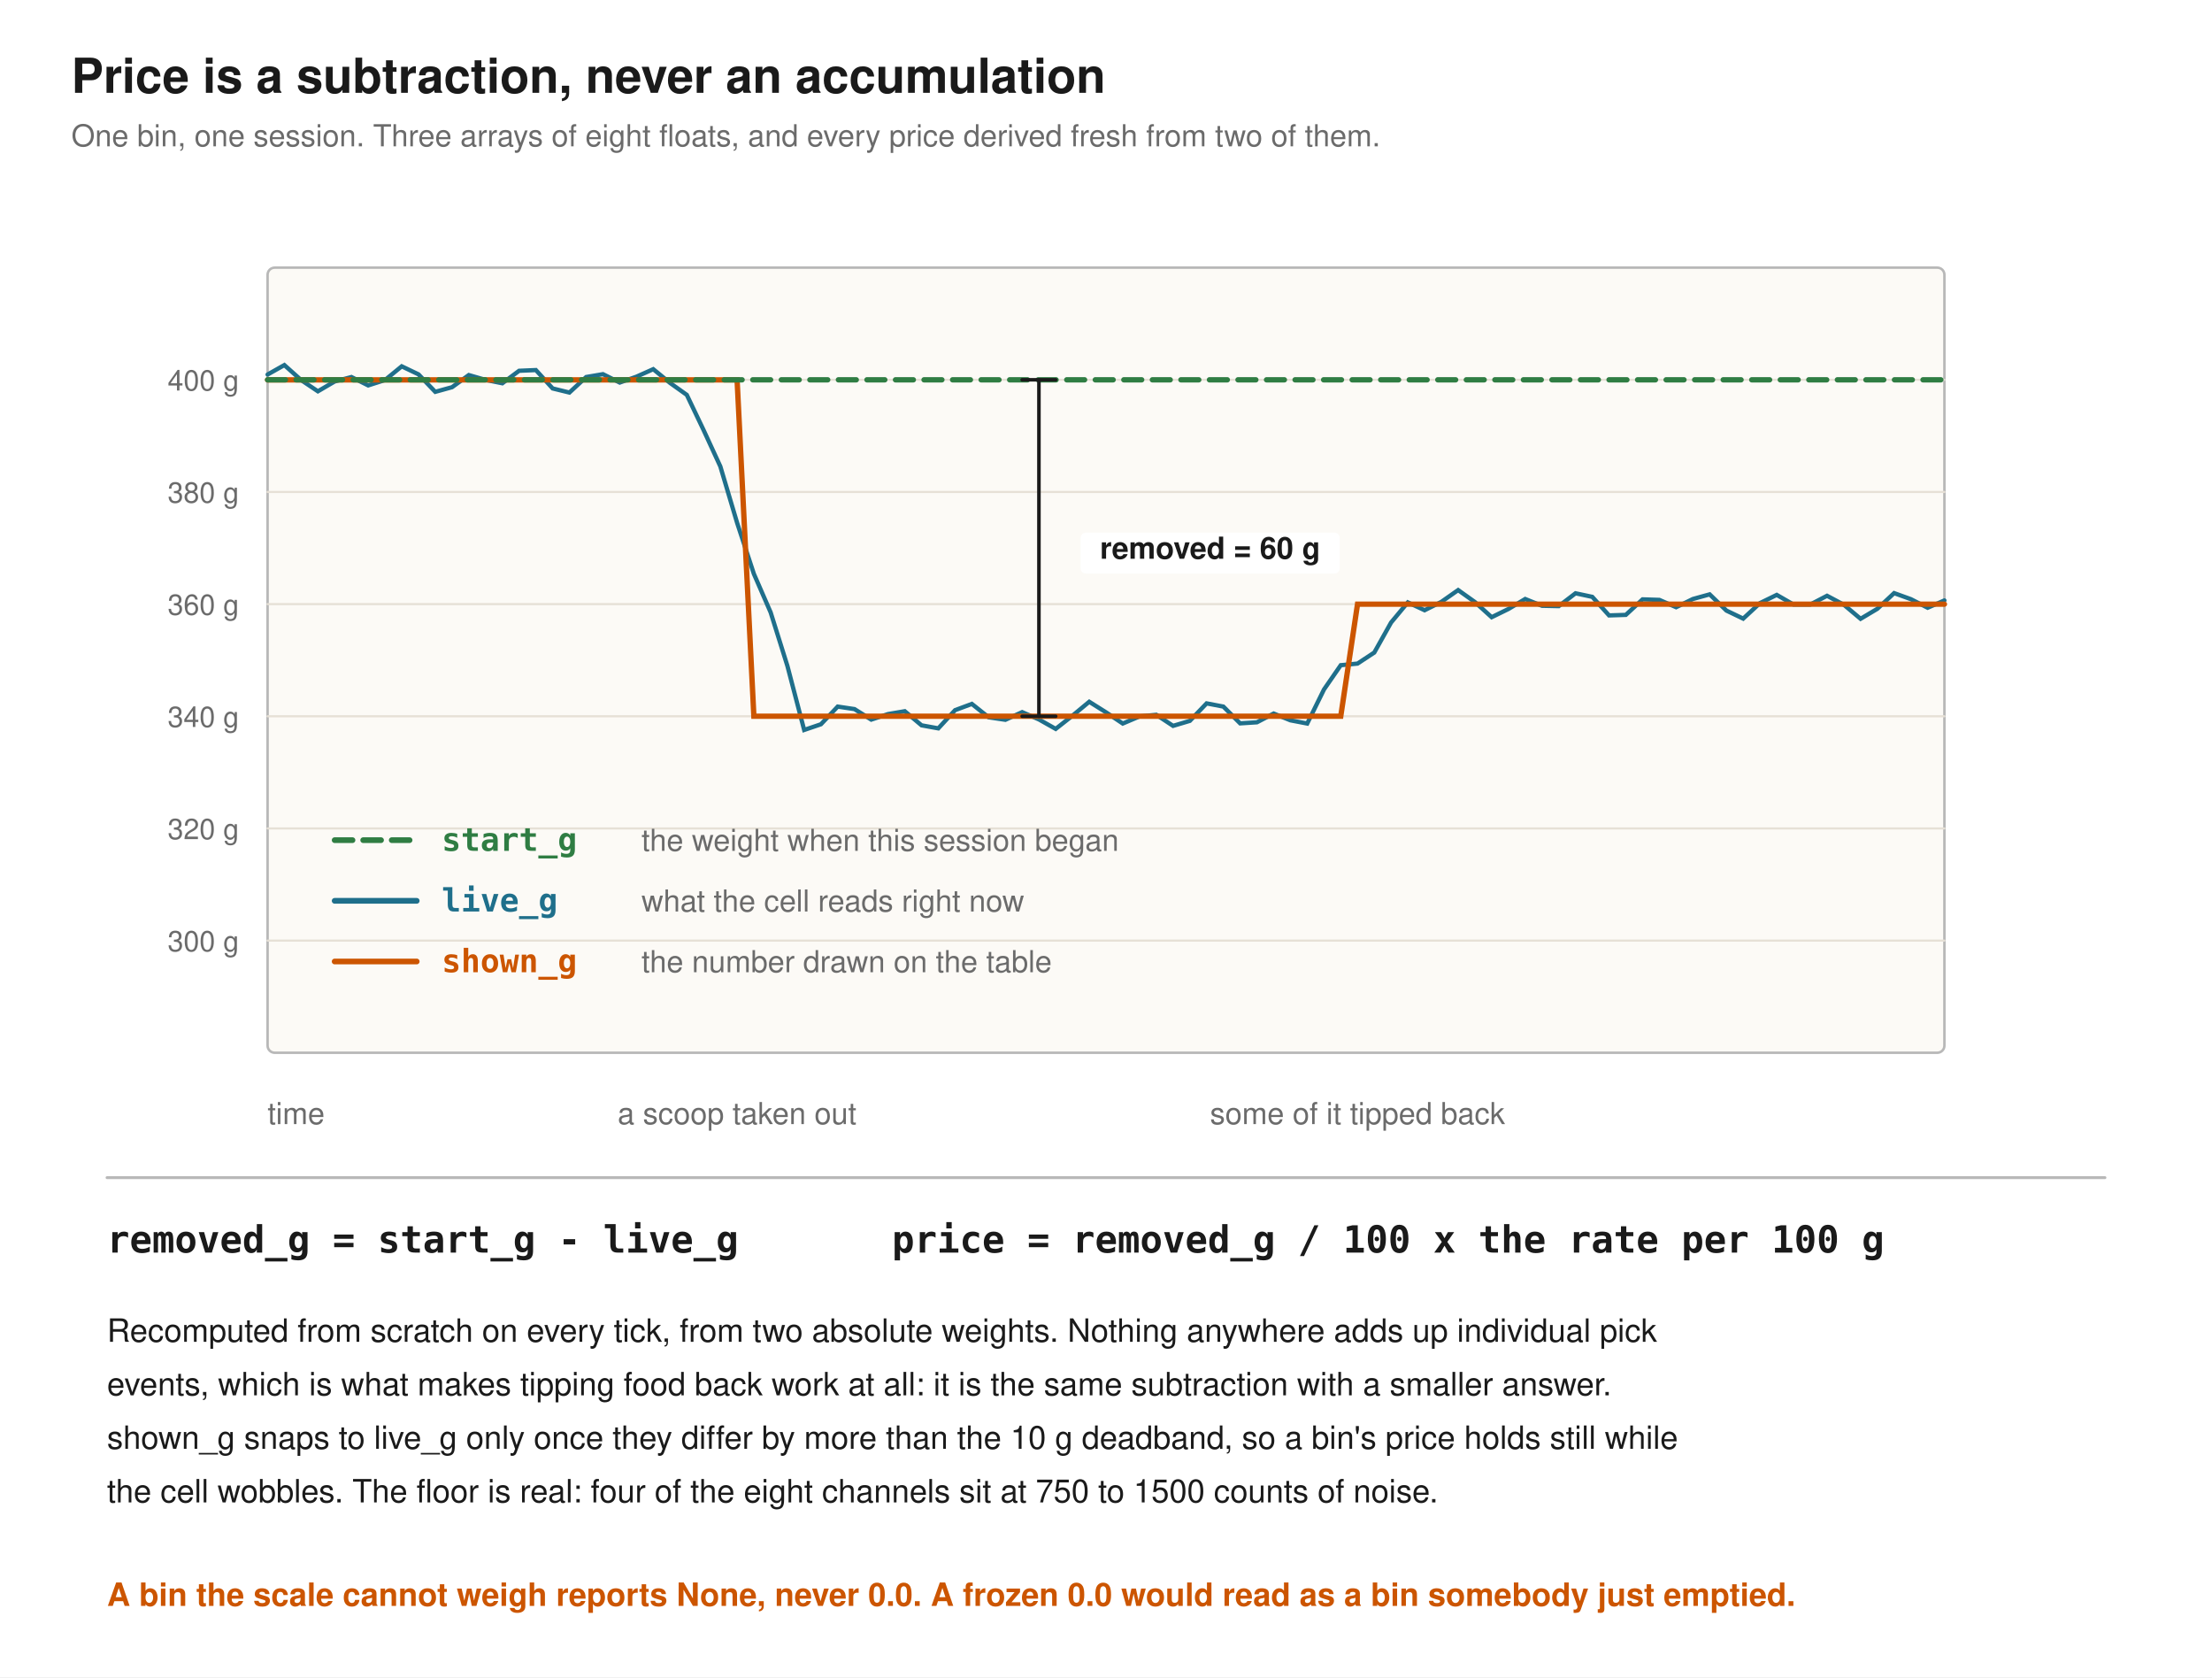
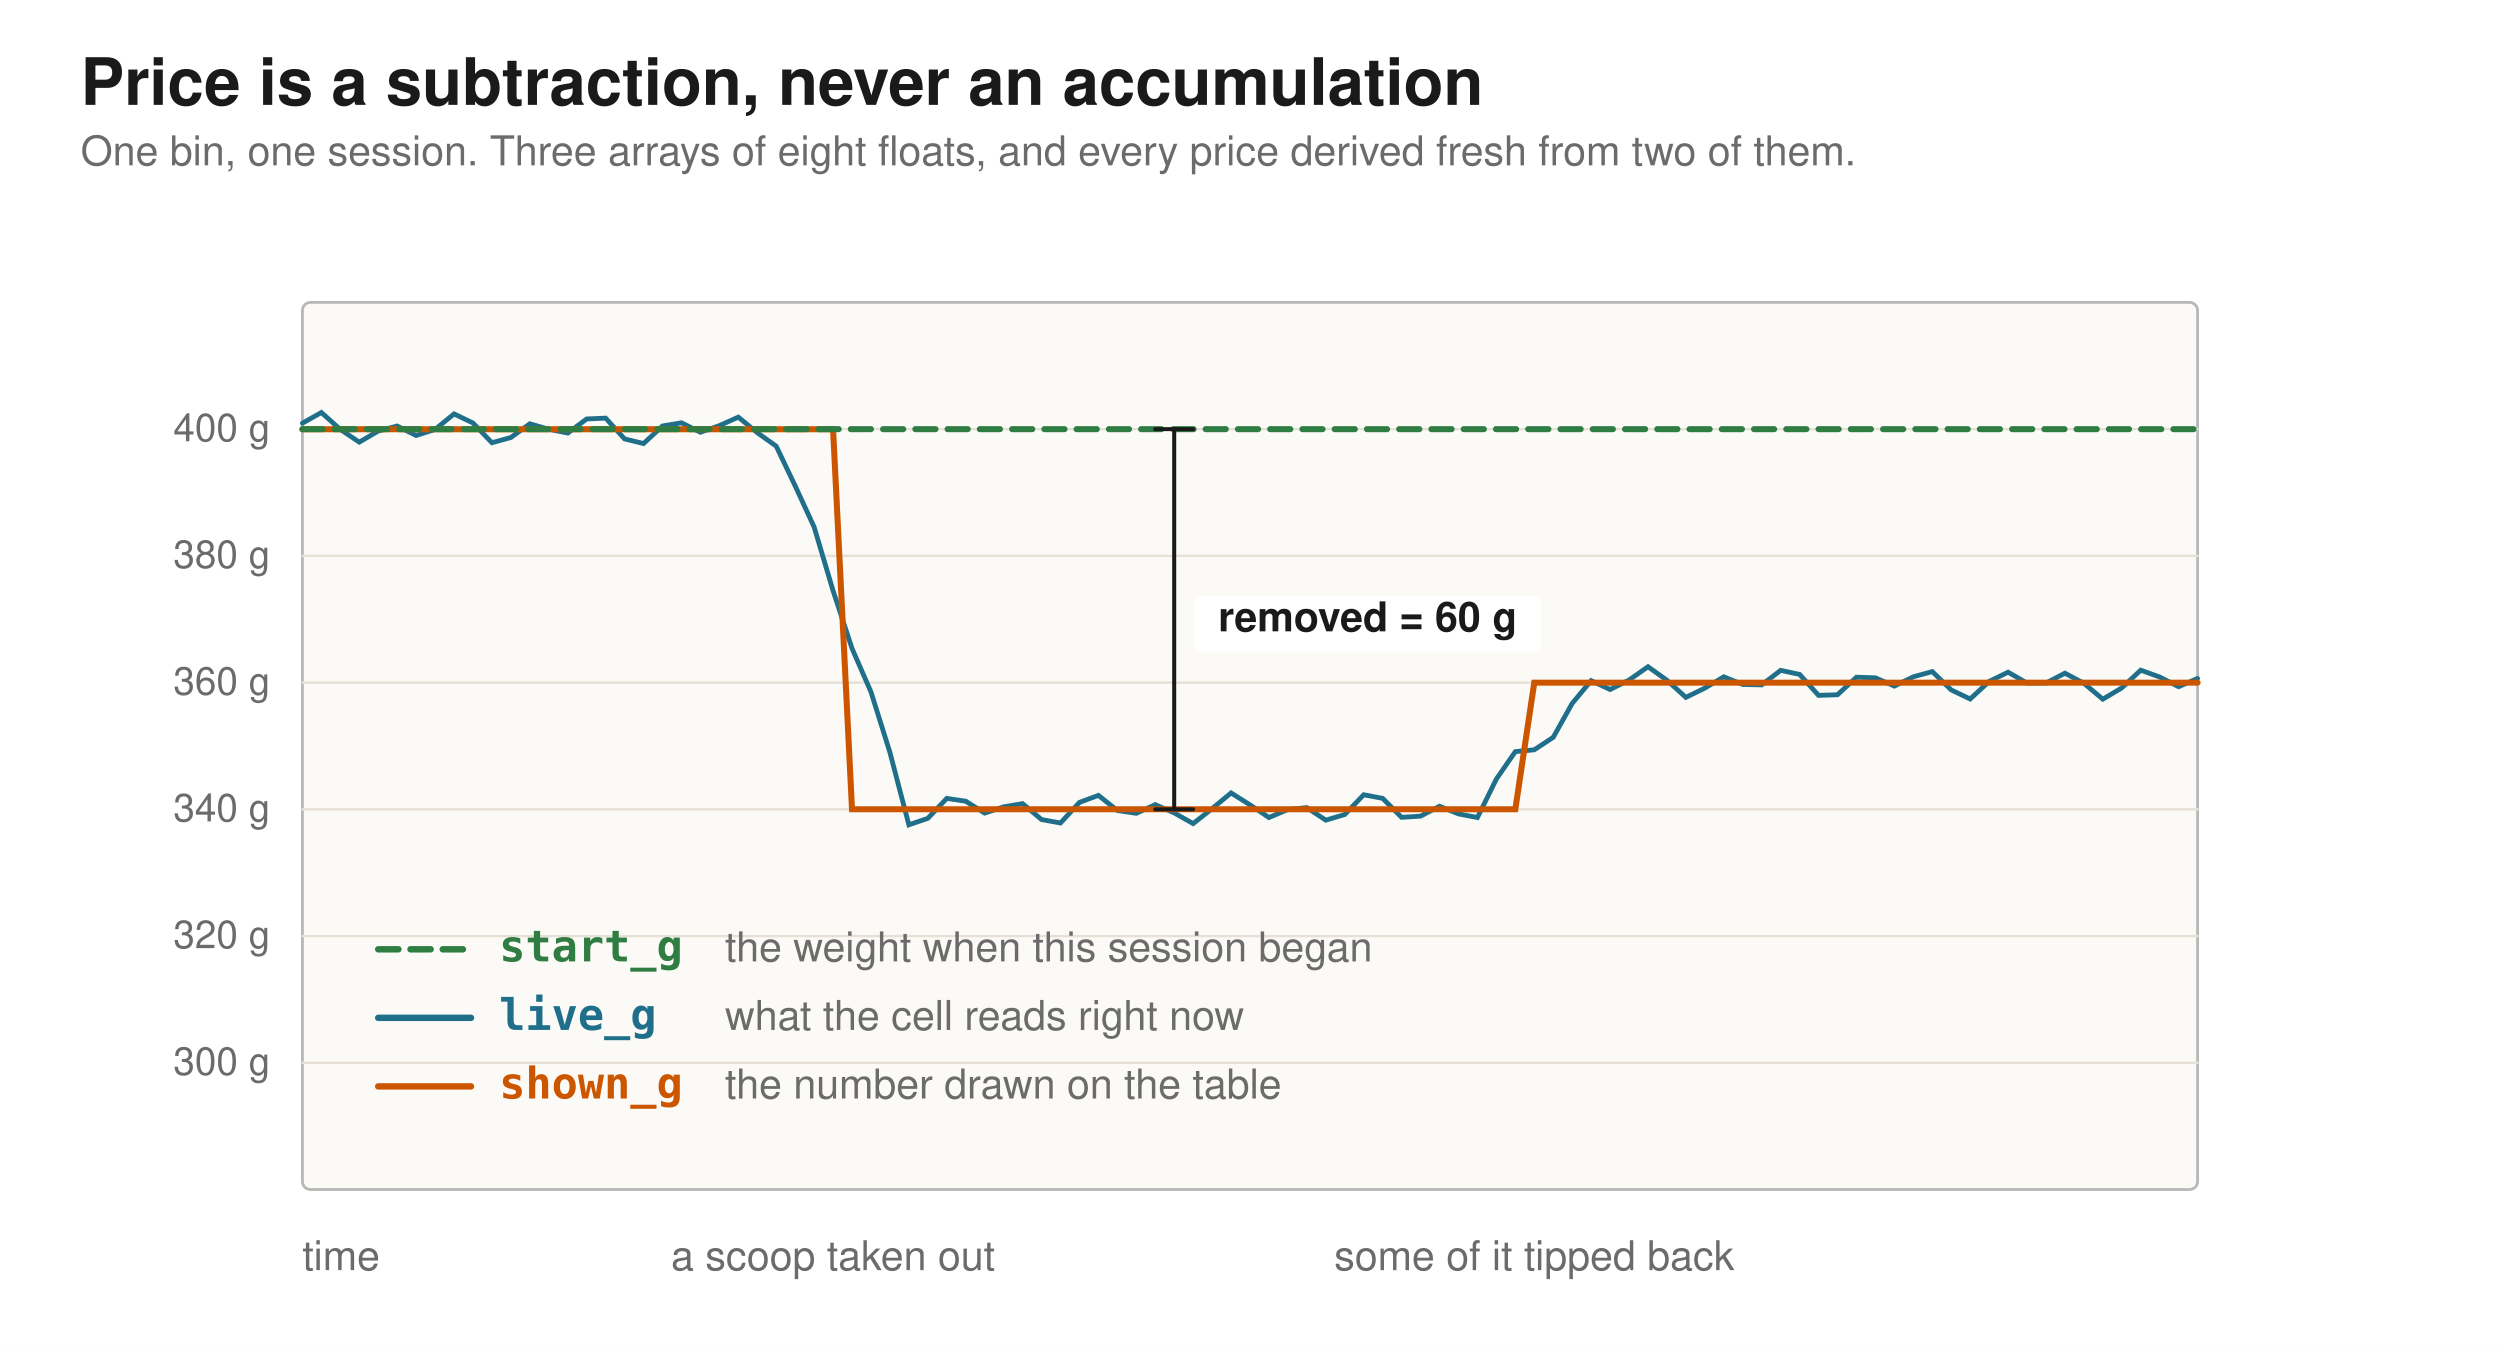
- <svg xmlns="http://www.w3.org/2000/svg" viewBox="0 0 1240 940" width="1240" height="940">
-   <rect width="1240" height="940" fill="#ffffff" />
+ <svg xmlns="http://www.w3.org/2000/svg" viewBox="0 0 1240 670" width="1240" height="670">
+   <rect width="1240" height="670" fill="#ffffff" />
  <defs>
    <marker id="a" viewBox="0 0 10 10" refX="9" refY="5" markerWidth="7" markerHeight="7" orient="auto-start-reverse">
      <path d="M 0 0 L 10 5 L 0 10 z" fill="#1a1a1a" />
    </marker>
    <marker id="ao" viewBox="0 0 10 10" refX="9" refY="5" markerWidth="7" markerHeight="7" orient="auto-start-reverse">
      <path d="M 0 0 L 10 5 L 0 10 z" fill="#cc5500" />
    </marker>
    <marker id="ac" viewBox="0 0 10 10" refX="9" refY="5" markerWidth="7" markerHeight="7" orient="auto-start-reverse">
      <path d="M 0 0 L 10 5 L 0 10 z" fill="#1f6f8b" />
    </marker>
    <marker id="ab" viewBox="0 0 10 10" refX="9" refY="5" markerWidth="7" markerHeight="7" orient="auto-start-reverse">
      <path d="M 0 0 L 10 5 L 0 10 z" fill="#b03030" />
    </marker>
  </defs>
-   <text x="40" y="52" font-family="Helvetica,Arial,sans-serif" font-size="27" fill="#1a1a1a" text-anchor="start" font-weight="bold">Price is a subtraction, never an accumulation</text>
-   <text x="40" y="82" font-family="Helvetica,Arial,sans-serif" font-size="17" fill="#6b6b6b" text-anchor="start" font-weight="normal">One bin, one session. Three arrays of eight floats, and every price derived fresh from two of them.</text>
+   <text x="40" y="52" font-family="Helvetica,Arial,sans-serif" font-size="32.4" fill="#1a1a1a" text-anchor="start" font-weight="bold">Price is a subtraction, never an accumulation</text>
+   <text x="40" y="82" font-family="Helvetica,Arial,sans-serif" font-size="20.4" fill="#6b6b6b" text-anchor="start" font-weight="normal">One bin, one session. Three arrays of eight floats, and every price derived fresh from two of them.</text>
  <rect x="150" y="150" width="940" height="440" rx="4" fill="#fcfaf6" stroke="#b8b8b8" stroke-width="1.4" />
  <line x1="150" y1="527.143" x2="1090" y2="527.143" stroke="#e6e0d6" stroke-width="1.2" stroke-linecap="round" />
-   <text x="134" y="533.143" font-family="Helvetica,Arial,sans-serif" font-size="16" fill="#6b6b6b" text-anchor="end" font-weight="normal">300 g</text>
+   <text x="134" y="533.143" font-family="Helvetica,Arial,sans-serif" font-size="19.2" fill="#6b6b6b" text-anchor="end" font-weight="normal">300 g</text>
  <line x1="150" y1="464.286" x2="1090" y2="464.286" stroke="#e6e0d6" stroke-width="1.2" stroke-linecap="round" />
-   <text x="134" y="470.286" font-family="Helvetica,Arial,sans-serif" font-size="16" fill="#6b6b6b" text-anchor="end" font-weight="normal">320 g</text>
+   <text x="134" y="470.286" font-family="Helvetica,Arial,sans-serif" font-size="19.2" fill="#6b6b6b" text-anchor="end" font-weight="normal">320 g</text>
  <line x1="150" y1="401.429" x2="1090" y2="401.429" stroke="#e6e0d6" stroke-width="1.2" stroke-linecap="round" />
-   <text x="134" y="407.429" font-family="Helvetica,Arial,sans-serif" font-size="16" fill="#6b6b6b" text-anchor="end" font-weight="normal">340 g</text>
+   <text x="134" y="407.429" font-family="Helvetica,Arial,sans-serif" font-size="19.2" fill="#6b6b6b" text-anchor="end" font-weight="normal">340 g</text>
  <line x1="150" y1="338.571" x2="1090" y2="338.571" stroke="#e6e0d6" stroke-width="1.2" stroke-linecap="round" />
-   <text x="134" y="344.571" font-family="Helvetica,Arial,sans-serif" font-size="16" fill="#6b6b6b" text-anchor="end" font-weight="normal">360 g</text>
+   <text x="134" y="344.571" font-family="Helvetica,Arial,sans-serif" font-size="19.2" fill="#6b6b6b" text-anchor="end" font-weight="normal">360 g</text>
  <line x1="150" y1="275.714" x2="1090" y2="275.714" stroke="#e6e0d6" stroke-width="1.2" stroke-linecap="round" />
-   <text x="134" y="281.714" font-family="Helvetica,Arial,sans-serif" font-size="16" fill="#6b6b6b" text-anchor="end" font-weight="normal">380 g</text>
+   <text x="134" y="281.714" font-family="Helvetica,Arial,sans-serif" font-size="19.2" fill="#6b6b6b" text-anchor="end" font-weight="normal">380 g</text>
  <line x1="150" y1="212.857" x2="1090" y2="212.857" stroke="#e6e0d6" stroke-width="1.2" stroke-linecap="round" />
-   <text x="134" y="218.857" font-family="Helvetica,Arial,sans-serif" font-size="16" fill="#6b6b6b" text-anchor="end" font-weight="normal">400 g</text>
+   <text x="134" y="218.857" font-family="Helvetica,Arial,sans-serif" font-size="19.2" fill="#6b6b6b" text-anchor="end" font-weight="normal">400 g</text>
  <path d="M 150.0 209.9 L 159.4 204.6 L 168.8 213.0 L 178.2 219.3 L 187.6 213.8 L 197.0 211.3 L 206.4 216.0 L 215.8 213.0 L 225.2 205.3 L 234.6 209.8 L 244.0 219.6 L 253.4 217.0 L 262.8 210.2 L 272.2 212.9 L 281.6 214.8 L 291.0 207.8 L 300.4 207.4 L 309.8 217.7 L 319.2 220.0 L 328.6 211.3 L 338.0 209.7 L 347.4 214.4 L 356.8 211.1 L 366.2 206.9 L 375.6 214.6 L 385.0 221.3 L 394.4 241.0 L 403.8 261.4 L 413.2 293.0 L 422.6 321.6 L 432.0 343.2 L 441.4 373.2 L 450.8 409.1 L 460.2 405.9 L 469.6 396.0 L 479.0 397.4 L 488.4 403.3 L 497.8 400.2 L 507.2 398.6 L 516.6 406.5 L 526.0 408.2 L 535.4 398.0 L 544.8 394.5 L 554.2 402.0 L 563.6 403.4 L 573.0 399.1 L 582.4 403.2 L 591.8 408.5 L 601.2 401.1 L 610.6 393.3 L 620.0 399.2 L 629.4 405.5 L 638.8 401.5 L 648.2 400.6 L 657.6 406.8 L 667.0 404.0 L 676.4 394.2 L 685.8 396.0 L 695.2 405.4 L 704.6 404.8 L 714.0 399.9 L 723.4 403.7 L 732.8 405.5 L 742.2 386.4 L 751.6 372.8 L 761.0 371.9 L 770.4 365.7 L 779.8 348.9 L 789.2 337.6 L 798.6 342.0 L 808.0 337.3 L 817.4 330.7 L 826.8 337.4 L 836.2 345.9 L 845.6 341.3 L 855.0 335.7 L 864.4 339.5 L 873.8 339.7 L 883.2 332.5 L 892.6 334.5 L 902.0 344.9 L 911.4 344.6 L 920.8 335.9 L 930.2 336.2 L 939.6 340.3 L 949.0 335.7 L 958.4 333.1 L 967.8 342.2 L 977.2 346.7 L 986.6 338.0 L 996.0 333.4 L 1005.4 338.8 L 1014.8 338.8 L 1024.2 333.9 L 1033.6 338.9 L 1043.0 346.8 L 1052.4 341.2 L 1061.8 332.4 L 1071.2 335.8 L 1080.6 340.6 L 1090.0 336.5" fill="none" stroke="#1f6f8b" stroke-width="2.4" stroke-linecap="round" />
  <path d="M 150.0 212.9 L 159.4 212.9 L 168.8 212.9 L 178.2 212.9 L 187.6 212.9 L 197.0 212.9 L 206.4 212.9 L 215.8 212.9 L 225.2 212.9 L 234.6 212.9 L 244.0 212.9 L 253.4 212.9 L 262.8 212.9 L 272.2 212.9 L 281.6 212.9 L 291.0 212.9 L 300.4 212.9 L 309.8 212.9 L 319.2 212.9 L 328.6 212.9 L 338.0 212.9 L 347.4 212.9 L 356.8 212.9 L 366.2 212.9 L 375.6 212.9 L 385.0 212.9 L 394.4 212.9 L 403.8 212.9 L 413.2 212.9 L 422.6 401.4 L 432.0 401.4 L 441.4 401.4 L 450.8 401.4 L 460.2 401.4 L 469.6 401.4 L 479.0 401.4 L 488.4 401.4 L 497.8 401.4 L 507.2 401.4 L 516.6 401.4 L 526.0 401.4 L 535.4 401.4 L 544.8 401.4 L 554.2 401.4 L 563.6 401.4 L 573.0 401.4 L 582.4 401.4 L 591.8 401.4 L 601.2 401.4 L 610.6 401.4 L 620.0 401.4 L 629.4 401.4 L 638.8 401.4 L 648.2 401.4 L 657.6 401.4 L 667.0 401.4 L 676.4 401.4 L 685.8 401.4 L 695.2 401.4 L 704.6 401.4 L 714.0 401.4 L 723.4 401.4 L 732.8 401.4 L 742.2 401.4 L 751.6 401.4 L 761.0 338.6 L 770.4 338.6 L 779.8 338.6 L 789.2 338.6 L 798.6 338.6 L 808.0 338.6 L 817.4 338.6 L 826.8 338.6 L 836.2 338.6 L 845.6 338.6 L 855.0 338.6 L 864.4 338.6 L 873.8 338.6 L 883.2 338.6 L 892.6 338.6 L 902.0 338.6 L 911.4 338.6 L 920.8 338.6 L 930.2 338.6 L 939.6 338.6 L 949.0 338.6 L 958.4 338.6 L 967.8 338.6 L 977.2 338.6 L 986.6 338.6 L 996.0 338.6 L 1005.4 338.6 L 1014.8 338.6 L 1024.2 338.6 L 1033.6 338.6 L 1043.0 338.6 L 1052.4 338.6 L 1061.8 338.6 L 1071.2 338.6 L 1080.6 338.6 L 1090.0 338.6" fill="none" stroke="#cc5500" stroke-width="3.0" stroke-linecap="round" />
  <line x1="150" y1="212.857" x2="1090" y2="212.857" stroke="#2f7d43" stroke-width="3.0" stroke-linecap="round" stroke-dasharray="10 6" />
  <line x1="187.6" y1="470.857" x2="233.6" y2="470.857" stroke="#2f7d43" stroke-width="3.2" stroke-linecap="round" stroke-dasharray="10 6" />
-   <text x="247.6" y="476.857" font-family="Consolas,Menlo,monospace" font-size="18" fill="#2f7d43" text-anchor="start" font-weight="bold">start_g</text>
-   <text x="359.6" y="476.857" font-family="Helvetica,Arial,sans-serif" font-size="17" fill="#6b6b6b" text-anchor="start" font-weight="normal">the weight when this session began</text>
+   <text x="247.6" y="476.857" font-family="Consolas,Menlo,monospace" font-size="21.6" fill="#2f7d43" text-anchor="start" font-weight="bold">start_g</text>
+   <text x="359.6" y="476.857" font-family="Helvetica,Arial,sans-serif" font-size="20.4" fill="#6b6b6b" text-anchor="start" font-weight="normal">the weight when this session began</text>
  <line x1="187.6" y1="504.857" x2="233.6" y2="504.857" stroke="#1f6f8b" stroke-width="3.2" stroke-linecap="round" />
-   <text x="247.6" y="510.857" font-family="Consolas,Menlo,monospace" font-size="18" fill="#1f6f8b" text-anchor="start" font-weight="bold">live_g</text>
-   <text x="359.6" y="510.857" font-family="Helvetica,Arial,sans-serif" font-size="17" fill="#6b6b6b" text-anchor="start" font-weight="normal">what the cell reads right now</text>
+   <text x="247.6" y="510.857" font-family="Consolas,Menlo,monospace" font-size="21.6" fill="#1f6f8b" text-anchor="start" font-weight="bold">live_g</text>
+   <text x="359.6" y="510.857" font-family="Helvetica,Arial,sans-serif" font-size="20.4" fill="#6b6b6b" text-anchor="start" font-weight="normal">what the cell reads right now</text>
  <line x1="187.6" y1="538.857" x2="233.6" y2="538.857" stroke="#cc5500" stroke-width="3.2" stroke-linecap="round" />
-   <text x="247.6" y="544.857" font-family="Consolas,Menlo,monospace" font-size="18" fill="#cc5500" text-anchor="start" font-weight="bold">shown_g</text>
-   <text x="359.6" y="544.857" font-family="Helvetica,Arial,sans-serif" font-size="17" fill="#6b6b6b" text-anchor="start" font-weight="normal">the number drawn on the table</text>
+   <text x="247.6" y="544.857" font-family="Consolas,Menlo,monospace" font-size="21.6" fill="#cc5500" text-anchor="start" font-weight="bold">shown_g</text>
+   <text x="359.6" y="544.857" font-family="Helvetica,Arial,sans-serif" font-size="20.4" fill="#6b6b6b" text-anchor="start" font-weight="normal">the number drawn on the table</text>
  <line x1="582.4" y1="212.857" x2="582.4" y2="401.429" stroke="#1a1a1a" stroke-width="2.0" stroke-linecap="round" />
  <line x1="573.0" y1="212.857" x2="591.8" y2="212.857" stroke="#1a1a1a" stroke-width="2.0" stroke-linecap="round" />
  <line x1="573.0" y1="401.429" x2="591.8" y2="401.429" stroke="#1a1a1a" stroke-width="2.0" stroke-linecap="round" />
-   <rect x="605.76" y="298.523" width="145.28" height="22.95" fill="#ffffff" rx="3" />
-   <text x="678.4" y="313.143" font-family="Helvetica,Arial,sans-serif" font-size="17" fill="#1a1a1a" text-anchor="middle" font-weight="bold">removed = 60 g</text>
-   <text x="150" y="630" font-family="Helvetica,Arial,sans-serif" font-size="17" fill="#6b6b6b" text-anchor="start" font-weight="normal">time</text>
-   <text x="413.2" y="630" font-family="Helvetica,Arial,sans-serif" font-size="17" fill="#6b6b6b" text-anchor="middle" font-weight="normal">a scoop taken out</text>
-   <text x="761.0" y="630" font-family="Helvetica,Arial,sans-serif" font-size="17" fill="#6b6b6b" text-anchor="middle" font-weight="normal">some of it tipped back</text>
-   <line x1="60" y1="660" x2="1180" y2="660" stroke="#b8b8b8" stroke-width="1.6" stroke-linecap="round" />
-   <text x="60" y="702" font-family="Consolas,Menlo,monospace" font-size="21" fill="#1a1a1a" text-anchor="start" font-weight="bold">removed_g = start_g - live_g</text>
-   <text x="500" y="702" font-family="Consolas,Menlo,monospace" font-size="21" fill="#1a1a1a" text-anchor="start" font-weight="bold">price = removed_g / 100 x the rate per 100 g</text>
-   <text x="60" y="752" font-family="Helvetica,Arial,sans-serif" font-size="18" fill="#1a1a1a" text-anchor="start" font-weight="normal">Recomputed from scratch on every tick, from two absolute weights. Nothing anywhere adds up individual pick</text>
-   <text x="60" y="782" font-family="Helvetica,Arial,sans-serif" font-size="18" fill="#1a1a1a" text-anchor="start" font-weight="normal">events, which is what makes tipping food back work at all: it is the same subtraction with a smaller answer.</text>
-   <text x="60" y="812" font-family="Helvetica,Arial,sans-serif" font-size="18" fill="#1a1a1a" text-anchor="start" font-weight="normal">shown_g snaps to live_g only once they differ by more than the 10 g deadband, so a bin's price holds still while</text>
-   <text x="60" y="842" font-family="Helvetica,Arial,sans-serif" font-size="18" fill="#1a1a1a" text-anchor="start" font-weight="normal">the cell wobbles. The floor is real: four of the eight channels sit at 750 to 1500 counts of noise.</text>
-   <text x="60" y="900" font-family="Helvetica,Arial,sans-serif" font-size="18" fill="#cc5500" text-anchor="start" font-weight="bold">A bin the scale cannot weigh reports None, never 0.0. A frozen 0.0 would read as a bin somebody just emptied.</text>
+   <rect x="592.432" y="295.599" width="171.936" height="27.54" fill="#ffffff" rx="3" />
+   <text x="678.4" y="313.143" font-family="Helvetica,Arial,sans-serif" font-size="20.4" fill="#1a1a1a" text-anchor="middle" font-weight="bold">removed = 60 g</text>
+   <text x="150" y="630" font-family="Helvetica,Arial,sans-serif" font-size="20.4" fill="#6b6b6b" text-anchor="start" font-weight="normal">time</text>
+   <text x="413.2" y="630" font-family="Helvetica,Arial,sans-serif" font-size="20.4" fill="#6b6b6b" text-anchor="middle" font-weight="normal">a scoop taken out</text>
+   <text x="761.0" y="630" font-family="Helvetica,Arial,sans-serif" font-size="20.4" fill="#6b6b6b" text-anchor="middle" font-weight="normal">some of it tipped back</text>
</svg>
